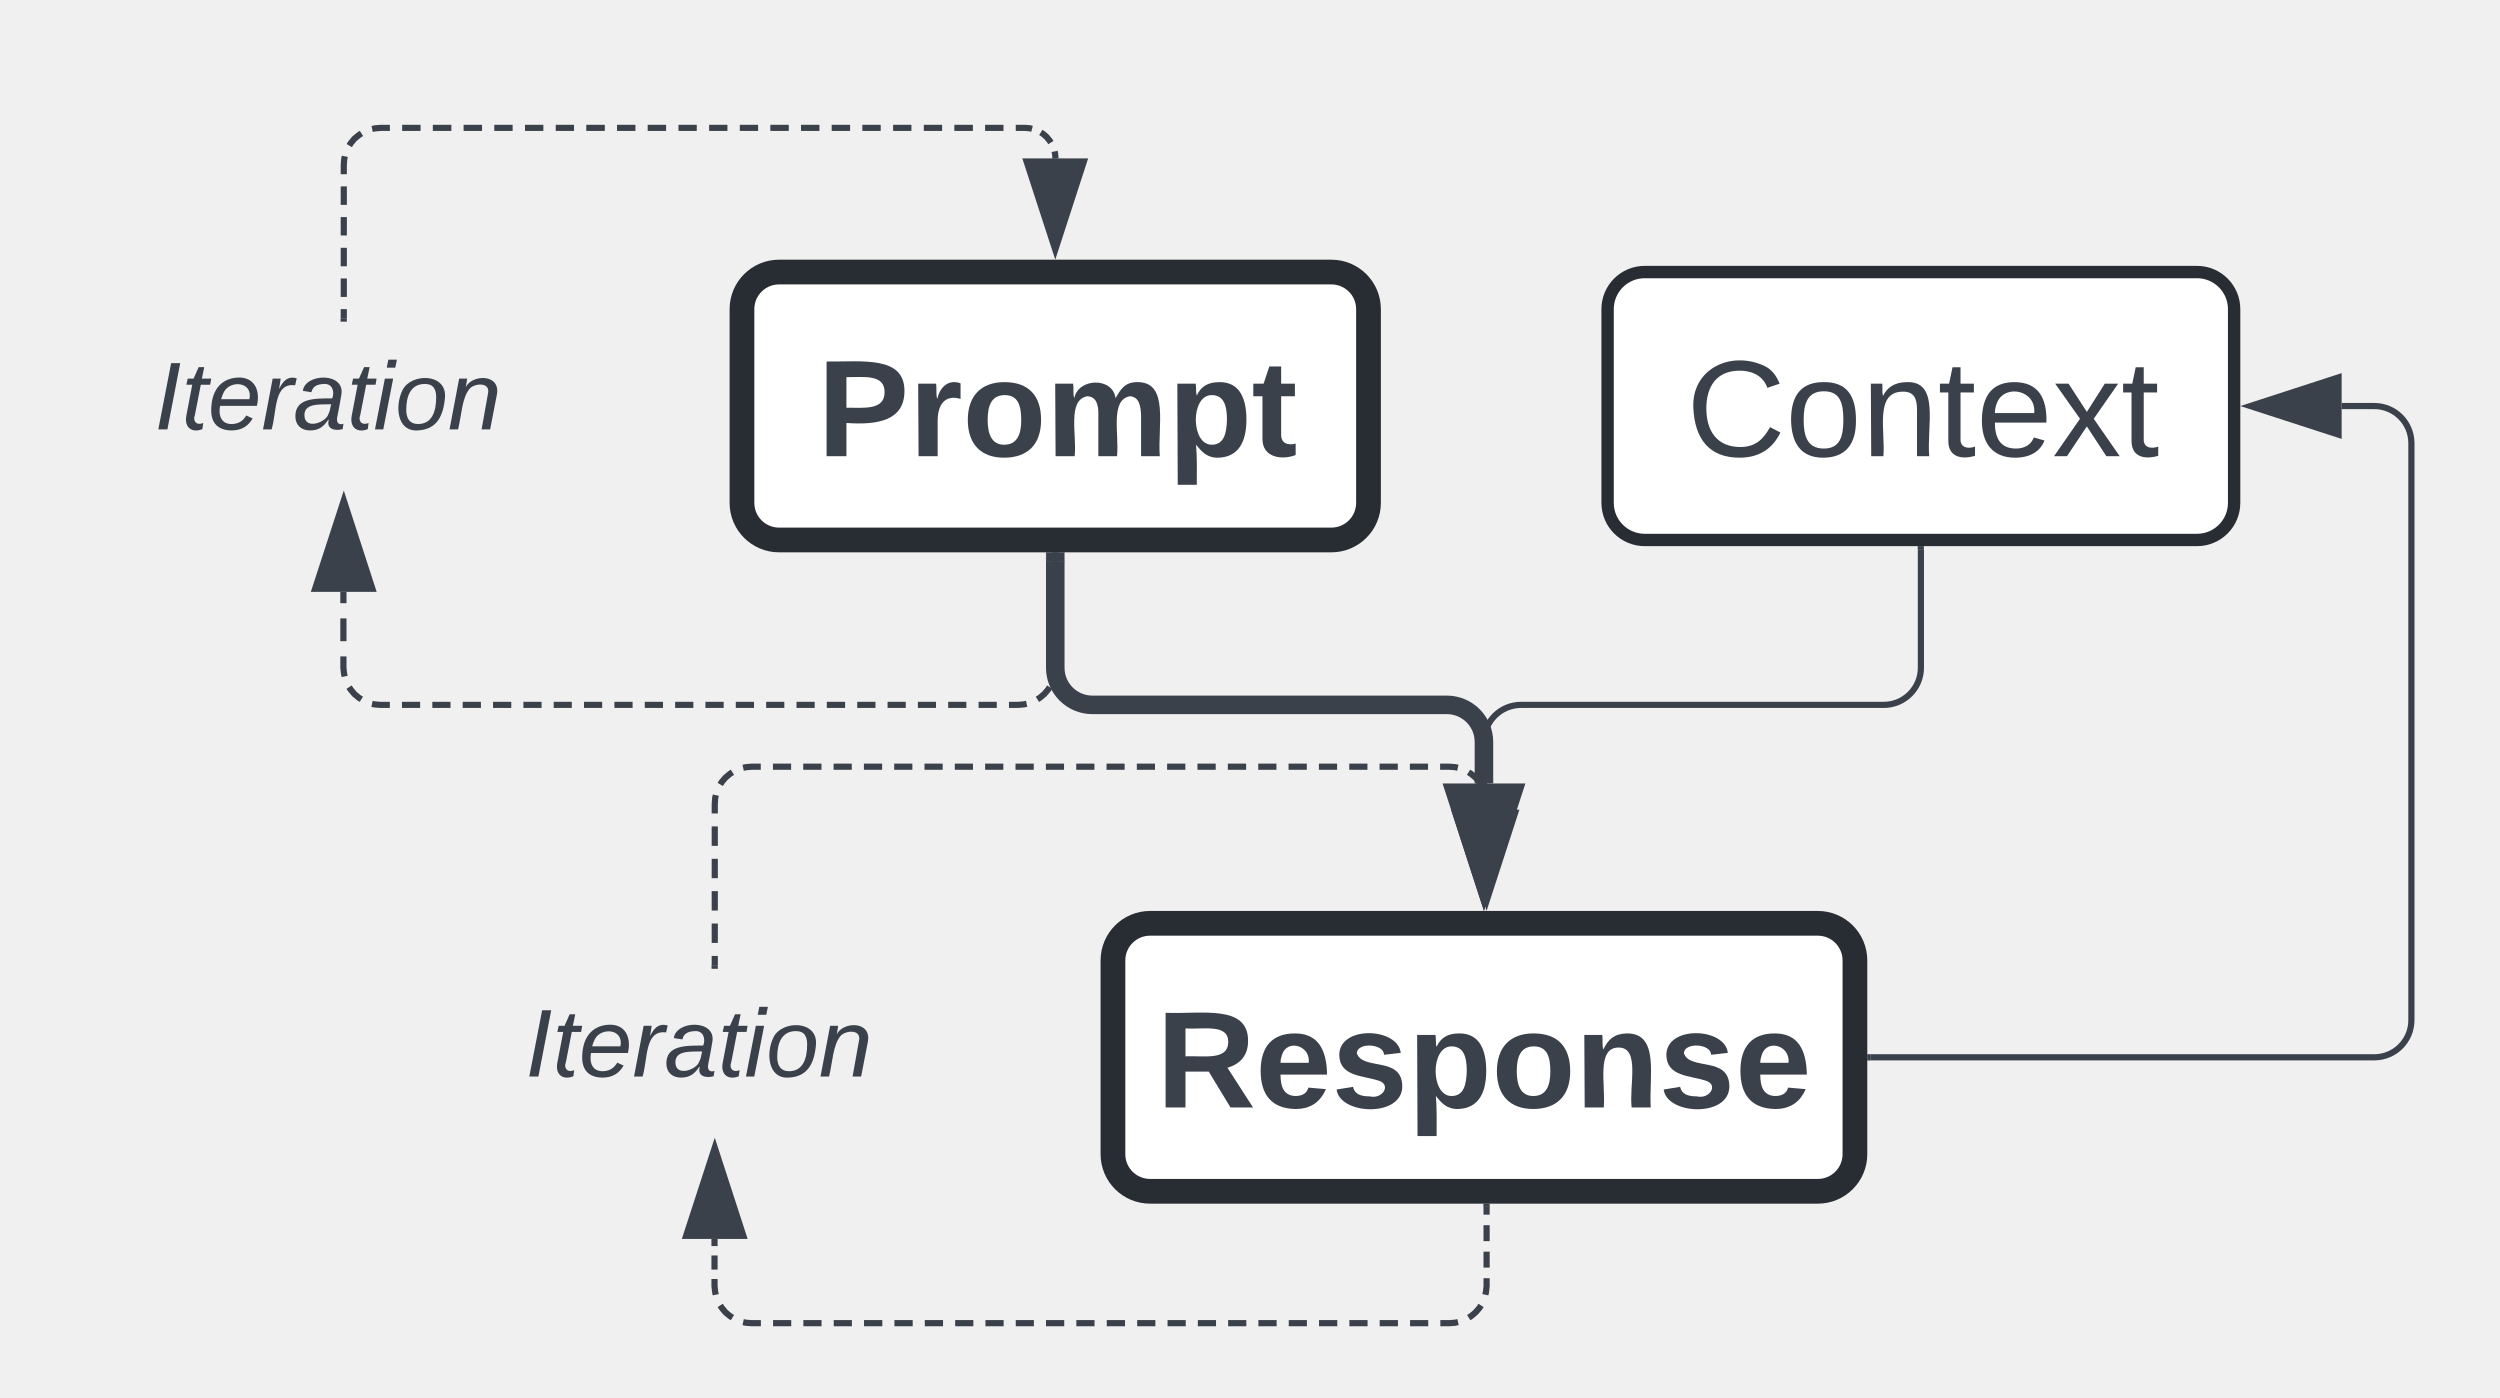
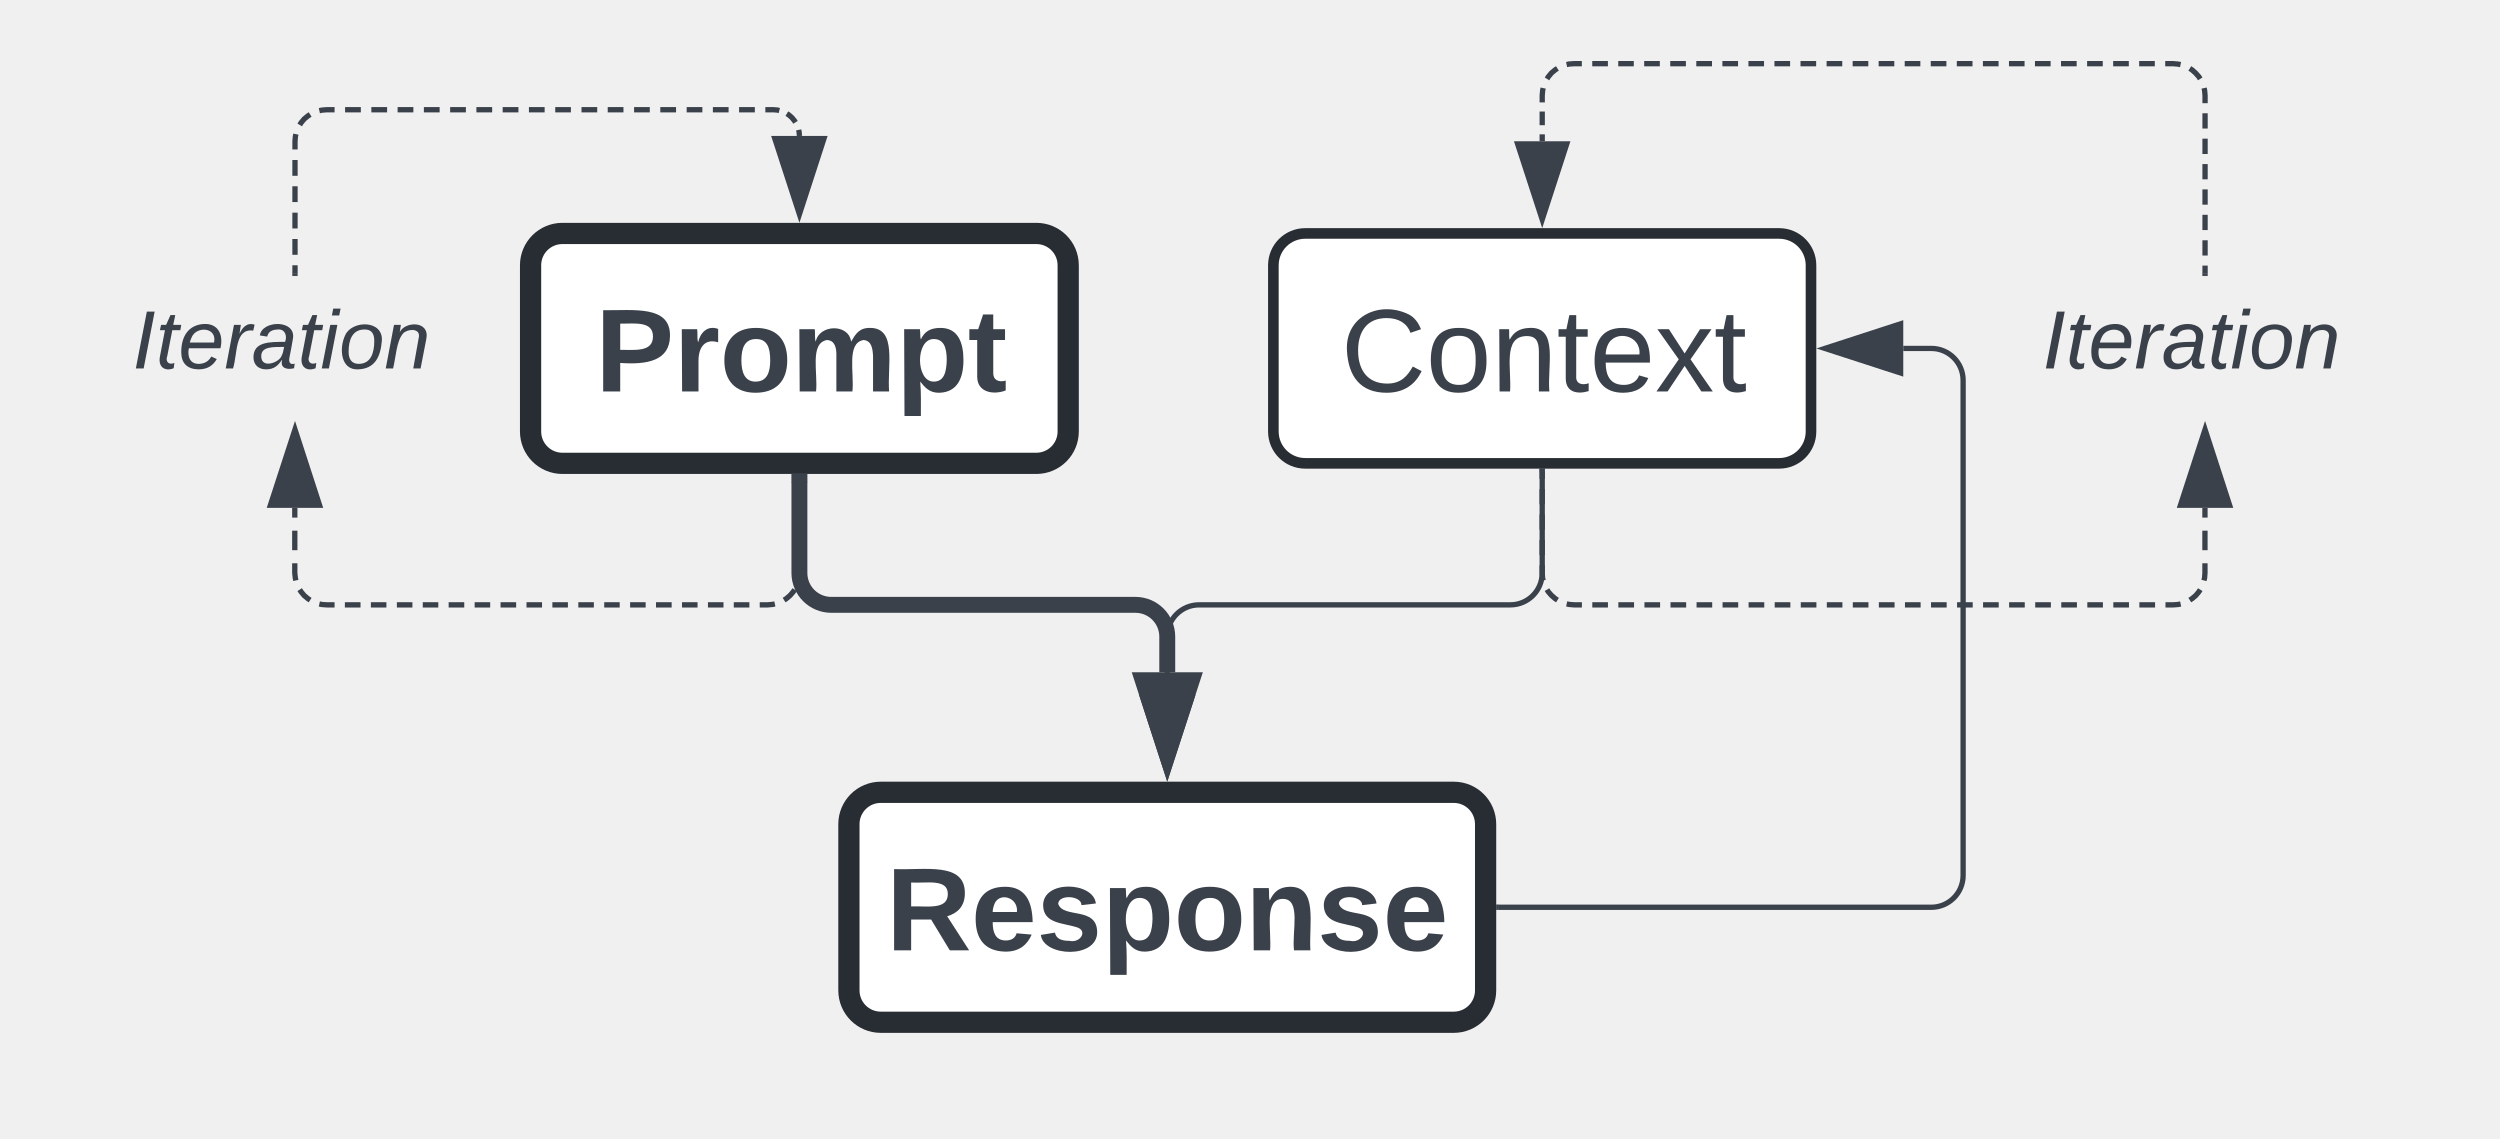
- <svg xmlns="http://www.w3.org/2000/svg" xmlns:ns1="lucid" xmlns:xlink="http://www.w3.org/1999/xlink" width="404.33" height="226">
-   <g transform="translate(-820 -476)" ns1:page-tab-id="0_0">
+ <svg xmlns="http://www.w3.org/2000/svg" xmlns:ns1="lucid" xmlns:xlink="http://www.w3.org/1999/xlink" width="471.19" height="214.67">
+   <g transform="translate(-840 -476)" ns1:page-tab-id="0_0">
    <path d="M1080 526a6 6 0 0 1 6-6h89.33a6 6 0 0 1 6 6v31.33a6 6 0 0 1-6 6H1086a6 6 0 0 1-6-6z" stroke="#282c33" stroke-width="2" fill="#fff" />
    <use xlink:href="#a" transform="matrix(1,0,0,1,1092,532) translate(0.7592593 17.77778)" />
    <path d="M940 526a6 6 0 0 1 6-6h89.33a6 6 0 0 1 6 6v31.33a6 6 0 0 1-6 6H946a6 6 0 0 1-6-6z" stroke="#282c33" stroke-width="4" fill="#fff" />
    <use xlink:href="#b" transform="matrix(1,0,0,1,952,532) translate(0.2037037 17.77778)" />
    <path d="M1000 631.33a6 6 0 0 1 6-6h108a6 6 0 0 1 6 6v31.34a6 6 0 0 1-6 6h-108a6 6 0 0 1-6-6z" stroke="#282c33" stroke-width="4" fill="#fff" />
    <use xlink:href="#c" transform="matrix(1,0,0,1,1012,637.3333) translate(-4.962963 17.77778)" />
    <path d="M990.67 566.83V584a6 6 0 0 0 6 6H1054a6 6 0 0 1 6 6v6.7" stroke="#3a414a" stroke-width="3" fill="none" />
    <path d="M992.14 566.87h-2.95v-1.54h2.94z" stroke="#3a414a" stroke-width=".05" fill="#3a414a" />
    <path d="M1060 618.48l-4.63-14.27h9.27z" stroke="#3a414a" stroke-width="3" fill="#3a414a" />
    <path d="M1130.67 564.83V584a6 6 0 0 1-6 6H1066a6 6 0 0 0-6 6v10.95" stroke="#3a414a" fill="none" />
    <path d="M1131.14 564.85h-.95v-.52h.94z" stroke="#3a414a" stroke-width=".05" fill="#3a414a" />
    <path d="M1060 621.7l-4.63-14.25h9.27z" stroke="#3a414a" fill="#3a414a" />
    <path d="M1122.5 647h81.5a6 6 0 0 0 6-6v-93.33a6 6 0 0 0-6-6h-5.28" stroke="#3a414a" fill="none" />
    <path d="M1122.5 647.48h-.5v-.96h.5z" stroke="#3a414a" stroke-width=".05" fill="#3a414a" />
    <path d="M1183.95 541.67l14.27-4.64v9.27z" stroke="#3a414a" fill="#3a414a" />
-     <path d="M935.6 632.17v-1.57m0-2.1v-3.14m0-2.1v-3.13m0-2.1v-3.13m0-2.1v-3.14m0-2.1V606l.07-.94.1-.46m.72-1.73l.24-.4.6-.7.73-.62.4-.25m1.73-.72l.45-.1.94-.08h1.46m1.97 0h2.94m1.96 0h2.95m1.96 0h2.94m1.96 0h2.95m1.95 0h2.94m1.96 0h2.94m1.96 0h2.94m1.97 0h2.94m1.97 0h2.95m1.96 0h2.94m1.97 0H997m1.96 0h2.93m1.97 0h2.94m1.96 0h2.95m1.96 0h2.95m1.96 0h2.96m1.96 0h2.94m1.96 0h2.95m1.96 0h2.94m1.97 0h2.94m1.96 0h2.95m1.95 0h2.94m1.95 0h1.48l.93.07.46.1m1.73.73l.4.25.72.6.6.72.26.4m.7 1.73l.12.46.08.94v.95" stroke="#3a414a" fill="none" />
-     <path d="M936.07 632.67h-.95v-.52h.95z" stroke="#3a414a" stroke-width=".05" fill="#3a414a" />
-     <path d="M1060.43 621.7l-4.64-14.25h9.26z" stroke="#3a414a" fill="#3a414a" />
-     <path d="M1060.43 671.17v1.28m0 1.7v2.58m0 1.7v2.58m0 1.72V684l-.1.94-.1.46m-.7 1.73l-.26.4-.6.7-.73.62-.4.25m-1.73.72l-.44.1-.94.08h-1.48m-1.96 0h-2.94m-1.96 0h-2.95m-1.96 0h-2.94m-1.96 0h-2.95m-1.96 0h-2.94m-1.96 0h-2.95m-1.95 0h-2.94m-1.96 0h-2.94m-1.96 0h-2.94m-1.97 0h-2.94m-1.97 0H999m-1.98 0h-2.94m-1.96 0h-2.95m-1.96 0h-2.93m-1.96 0h-2.94m-1.96 0h-2.94m-1.96 0h-2.95m-1.96 0h-2.95m-1.96 0h-2.96m-1.96 0h-2.94m-1.97 0h-2.94m-1.96 0h-2.94m-1.97 0h-1.47l-.95-.07-.45-.1m-1.73-.73l-.4-.25-.72-.6-.6-.72-.26-.4m-.72-1.73l-.1-.46-.1-.94v-1.14m0-1.53v-2.28m0-1.52v-1.15" stroke="#3a414a" fill="none" />
-     <path d="M1060.9 671.18h-.95v-.5h.95z" stroke="#3a414a" stroke-width=".05" fill="#3a414a" />
-     <path d="M935.6 661.62l4.63 14.26h-9.27z" stroke="#3a414a" fill="#3a414a" />
-     <path d="M900 638.67a6 6 0 0 1 6-6h59.18a6 6 0 0 1 6 6V654a6 6 0 0 1-6 6H906a6 6 0 0 1-6-6z" fill="#fff" fill-opacity="0" />
-     <use xlink:href="#d" transform="matrix(1,0,0,1,905,637.6667) translate(0 12.44444)" />
-     <path d="M875.6 527.5V526m0-1.98v-2.98m0-1.98v-2.98m0-2v-2.97m0-1.98v-2.98m0-1.98v-1.5l.07-.93.1-.46m.72-1.73l.24-.4.6-.72.73-.6.4-.25m1.73-.72l.45-.1.94-.08h1.48m1.98 0h2.98m1.98 0H893m1.98 0h2.98m1.98 0h2.97m2 0h2.97m2 0h2.96m1.98 0h3m1.97 0h2.98m1.98 0h2.98m2 0h2.96m2 0h2.96m2 0h2.96m1.98 0h2.98m1.98 0h2.98m1.98 0h2.98m1.98 0h2.97m2 0h2.97m2 0h2.96m1.98 0h3m1.97 0h2.98m1.98 0h1.5l.76.06.37.1m1.42.58l.33.2.6.52.5.6.2.32m.6 1.42l.08.38.07.78" stroke="#3a414a" fill="none" />
-     <path d="M876.07 528h-.95v-.5h.95z" stroke="#3a414a" stroke-width=".05" fill="#3a414a" />
+     <path d="M1255.6 527.5v-1.44m0-1.9v-2.88m0-1.92v-2.87m0-1.92v-2.87m0-1.9v-2.88m0-1.9v-2.88m0-1.92v-2.87m0-1.9V494l-.08-.94-.1-.46m-.73-1.73l-.25-.4-.62-.7-.7-.62-.4-.25m-1.74-.72l-.47-.1-.94-.08h-1.48m-1.96 0h-2.95m-1.95 0h-2.95m-1.96 0h-2.95m-1.97 0h-2.95m-1.96 0h-2.95m-1.96 0h-2.94m-1.96 0h-2.95m-1.96 0h-2.96m-1.96 0h-2.95m-1.96 0h-2.95m-1.96 0h-2.95m-1.95 0h-2.95m-1.96 0h-2.95m-1.97 0h-2.95m-1.96 0h-2.95m-1.96 0h-2.94m-1.96 0h-2.95m-1.96 0h-2.96m-1.96 0h-2.95m-1.96 0h-2.95m-1.96 0H1145m-1.95 0h-2.95m-1.96 0h-1.47l-.94.07-.46.1m-1.73.73l-.4.25-.72.6-.6.72-.25.4m-.72 1.73l-.1.46-.08.94v1.3m0 1.72v2.58m0 1.72v1.3" stroke="#3a414a" fill="none" />
+     <path d="M1256.07 528h-.95v-.5h.95z" stroke="#3a414a" stroke-width=".05" fill="#3a414a" />
+     <path d="M1130.67 517.38l-4.64-14.26h9.27z" stroke="#3a414a" fill="#3a414a" />
+     <path d="M1130.67 564.83v1.44m0 1.92v2.86m0 1.92v2.87m0 1.92v2.88m0 1.9V584l.07.94.1.46m.73 1.73l.24.4.62.7.72.62.4.25m1.73.72l.46.1.94.08h1.47m1.96 0h2.95m1.96 0h2.96m1.96 0h2.95m1.96 0h2.95m1.96 0h2.95m1.95 0h2.95m1.96 0h2.95m1.97 0h2.95m1.96 0h2.95m1.96 0h2.94m1.96 0h2.95m1.96 0h2.96m1.96 0h2.95m1.96 0h2.95m1.96 0h2.95m1.95 0h2.95m1.96 0h2.95m1.97 0h2.95m1.96 0h2.95m1.96 0h2.94m1.96 0h2.95m1.96 0h2.96m1.96 0h1.47l.93-.07.46-.1m1.72-.73l.4-.25.72-.6.6-.72.25-.4m.7-1.73l.12-.46.07-.94v-1.84m0-2.46v-3.68m0-2.46v-1.84" stroke="#3a414a" fill="none" />
+     <path d="M1131.14 564.85h-.95v-.52h.94z" stroke="#3a414a" stroke-width=".05" fill="#3a414a" />
+     <path d="M1255.6 556.95l4.63 14.27h-9.27z" stroke="#3a414a" fill="#3a414a" />
+     <path d="M1220 534a6 6 0 0 1 6-6h59.18a6 6 0 0 1 6 6v15.33a6 6 0 0 1-6 6H1226a6 6 0 0 1-6-6z" fill="#fff" fill-opacity="0" />
+     <use xlink:href="#d" transform="matrix(1,0,0,1,1225,533) translate(0 12.44444)" />
+     <path d="M895.6 527.5V526m0-1.98v-2.98m0-1.98v-2.98m0-2v-2.97m0-1.98v-2.98m0-1.98v-1.5l.07-.93.1-.46m.72-1.73l.24-.4.6-.72.73-.6.4-.25m1.73-.72l.45-.1.94-.08h1.48m1.98 0h2.97m1.98 0h2.97m1.98 0h2.97m1.98 0h2.97m1.98 0h2.97m1.98 0h2.97m1.98 0h2.97m1.98 0h2.96m2 0h2.95m2 0h2.96m1.98 0h2.97m2 0h2.96m1.98 0h2.97m2 0h2.96m1.98 0h2.96m1.98 0h2.97m1.98 0h1.5l.76.06.37.1m1.42.58l.33.2.6.52.5.6.2.32m.6 1.42l.08.38.07.78" stroke="#3a414a" fill="none" />
+     <path d="M896.07 528h-.95v-.5h.95z" stroke="#3a414a" stroke-width=".05" fill="#3a414a" />
    <path d="M990.67 516.38l-4.64-14.26h9.27z" stroke="#3a414a" fill="#3a414a" />
-     <path d="M990.67 565.83v1.37m0 1.8v2.74m0 1.8v2.74m0 1.82v2.72m0 1.82V584l-.08.94-.12.46m-.7 1.73l-.26.4-.6.7-.73.62-.4.25m-1.74.72l-.45.1-.93.08h-1.48m-1.97 0h-2.94m-1.98 0h-2.94m-1.97 0h-2.93m-1.96 0h-2.94m-1.96 0h-2.95m-1.96 0h-2.96m-1.96 0h-2.94m-1.97 0h-2.94m-1.96 0H939m-1.96 0h-2.95m-1.95 0h-2.95m-1.96 0h-2.95m-1.97 0h-2.94m-1.98 0h-2.94m-1.97 0h-2.93m-1.96 0h-2.94m-1.96 0h-2.95m-1.96 0h-2.95m-1.97 0h-2.94m-1.97 0h-2.94m-1.96 0h-1.48l-.95-.07-.45-.1m-1.73-.73l-.4-.25-.72-.6-.6-.72-.26-.4m-.72-1.73l-.1-.46-.1-.94v-1.84m0-2.46v-3.68m0-2.46v-1.84" stroke="#3a414a" fill="none" />
+     <path d="M990.67 565.83v1.37m0 1.8v2.74m0 1.8v2.74m0 1.82v2.72m0 1.82V584l-.08.94-.12.46m-.7 1.73l-.26.4-.6.7-.73.62-.4.25m-1.74.72l-.45.1-.93.08h-1.47m-1.95 0h-2.94m-1.94 0h-2.93m-1.96 0h-2.93m-1.95 0h-2.95m-1.95 0h-2.93m-1.96 0h-2.92m-1.95 0H949m-1.96 0h-2.93m-1.95 0h-2.93m-1.95 0h-2.94m-1.95 0h-2.93m-1.96 0h-2.94m-1.95 0h-2.93m-1.95 0h-2.93m-1.97 0h-2.93m-1.95 0H905m-1.94 0h-1.47l-.95-.07-.45-.1m-1.73-.73l-.4-.25-.72-.6-.6-.72-.26-.4m-.72-1.73l-.1-.46-.1-.94v-1.84m0-2.46v-3.68m0-2.46v-1.84" stroke="#3a414a" fill="none" />
    <path d="M991.14 565.85h-.95v-.52h.94z" stroke="#3a414a" stroke-width=".05" fill="#3a414a" />
-     <path d="M875.6 556.95l4.63 14.27h-9.27z" stroke="#3a414a" fill="#3a414a" />
-     <path d="M840 534a6 6 0 0 1 6-6h59.18a6 6 0 0 1 6 6v15.33a6 6 0 0 1-6 6H846a6 6 0 0 1-6-6z" fill="#fff" fill-opacity="0" />
-     <use xlink:href="#d" transform="matrix(1,0,0,1,845,533) translate(0 12.44444)" />
+     <path d="M895.6 556.95l4.63 14.27h-9.27z" stroke="#3a414a" fill="#3a414a" />
+     <path d="M860 534a6 6 0 0 1 6-6h59.18a6 6 0 0 1 6 6v15.33a6 6 0 0 1-6 6H866a6 6 0 0 1-6-6z" fill="#fff" fill-opacity="0" />
+     <use xlink:href="#d" transform="matrix(1,0,0,1,865,533) translate(0 12.44444)" />
    <defs>
      <path fill="#3a414a" d="M212-179c-10-28-35-45-73-45-59 0-87 40-87 99 0 60 29 101 89 101 43 0 62-24 78-52l27 14C228-24 195 4 139 4 59 4 22-46 18-125c-6-104 99-153 187-111 19 9 31 26 39 46" id="e" />
      <path fill="#3a414a" d="M100-194c62-1 85 37 85 99 1 63-27 99-86 99S16-35 15-95c0-66 28-99 85-99zM99-20c44 1 53-31 53-75 0-43-8-75-51-75s-53 32-53 75 10 74 51 75" id="f" />
      <path fill="#3a414a" d="M117-194c89-4 53 116 60 194h-32v-121c0-31-8-49-39-48C34-167 62-67 57 0H25l-1-190h30c1 10-1 24 2 32 11-22 29-35 61-36" id="g" />
      <path fill="#3a414a" d="M59-47c-2 24 18 29 38 22v24C64 9 27 4 27-40v-127H5v-23h24l9-43h21v43h35v23H59v120" id="h" />
      <path fill="#3a414a" d="M100-194c63 0 86 42 84 106H49c0 40 14 67 53 68 26 1 43-12 49-29l28 8c-11 28-37 45-77 45C44 4 14-33 15-96c1-61 26-98 85-98zm52 81c6-60-76-77-97-28-3 7-6 17-6 28h103" id="i" />
      <path fill="#3a414a" d="M141 0L90-78 38 0H4l68-98-65-92h35l48 74 47-74h35l-64 92 68 98h-35" id="j" />
      <g id="a">
        <use transform="matrix(0.0617284,0,0,0.0617284,0,0)" xlink:href="#e" />
        <use transform="matrix(0.0617284,0,0,0.0617284,15.98765,0)" xlink:href="#f" />
        <use transform="matrix(0.0617284,0,0,0.0617284,28.33333,0)" xlink:href="#g" />
        <use transform="matrix(0.0617284,0,0,0.0617284,40.67901,0)" xlink:href="#h" />
        <use transform="matrix(0.0617284,0,0,0.0617284,46.85185,0)" xlink:href="#i" />
        <use transform="matrix(0.0617284,0,0,0.0617284,59.19753,0)" xlink:href="#j" />
        <use transform="matrix(0.0617284,0,0,0.0617284,70.30864,0)" xlink:href="#h" />
      </g>
      <path fill="#3a414a" d="M24-248c93 1 206-16 204 79-1 75-69 88-152 82V0H24v-248zm52 121c47 0 100 7 100-41 0-47-54-39-100-39v80" id="k" />
      <path fill="#3a414a" d="M135-150c-39-12-60 13-60 57V0H25l-1-190h47c2 13-1 29 3 40 6-28 27-53 61-41v41" id="l" />
      <path fill="#3a414a" d="M110-194c64 0 96 36 96 99 0 64-35 99-97 99-61 0-95-36-95-99 0-62 34-99 96-99zm-1 164c35 0 45-28 45-65 0-40-10-65-43-65-34 0-45 26-45 65 0 36 10 65 43 65" id="m" />
      <path fill="#3a414a" d="M220-157c-53 9-28 100-34 157h-49v-107c1-27-5-49-29-50C55-147 81-57 75 0H25l-1-190h47c2 12-1 28 3 38 10-53 101-56 108 0 13-22 24-43 59-42 82 1 51 116 57 194h-49v-107c-1-25-5-48-29-50" id="n" />
      <path fill="#3a414a" d="M135-194c53 0 70 44 70 98 0 56-19 98-73 100-31 1-45-17-59-34 3 33 2 69 2 105H25l-1-265h48c2 10 0 23 3 31 11-24 29-35 60-35zM114-30c33 0 39-31 40-66 0-38-9-64-40-64-56 0-55 130 0 130" id="o" />
      <path fill="#3a414a" d="M115-3C79 11 28 4 28-45v-112H4v-33h27l15-45h31v45h36v33H77v99c-1 23 16 31 38 25v30" id="p" />
      <g id="b">
        <use transform="matrix(0.0617284,0,0,0.0617284,0,0)" xlink:href="#k" />
        <use transform="matrix(0.0617284,0,0,0.0617284,14.81481,0)" xlink:href="#l" />
        <use transform="matrix(0.0617284,0,0,0.0617284,23.45679,0)" xlink:href="#m" />
        <use transform="matrix(0.0617284,0,0,0.0617284,36.97531,0)" xlink:href="#n" />
        <use transform="matrix(0.0617284,0,0,0.0617284,56.7284,0)" xlink:href="#o" />
        <use transform="matrix(0.0617284,0,0,0.0617284,70.24691,0)" xlink:href="#p" />
      </g>
      <path fill="#3a414a" d="M240-174c0 40-23 61-54 70L253 0h-59l-57-94H76V0H24v-248c93 4 217-23 216 74zM76-134c48-2 112 12 112-38 0-48-66-32-112-35v73" id="q" />
      <path fill="#3a414a" d="M185-48c-13 30-37 53-82 52C43 2 14-33 14-96s30-98 90-98c62 0 83 45 84 108H66c0 31 8 55 39 56 18 0 30-7 34-22zm-45-69c5-46-57-63-70-21-2 6-4 13-4 21h74" id="r" />
      <path fill="#3a414a" d="M137-138c1-29-70-34-71-4 15 46 118 7 119 86 1 83-164 76-172 9l43-7c4 19 20 25 44 25 33 8 57-30 24-41C81-84 22-81 20-136c-2-80 154-74 161-7" id="s" />
      <path fill="#3a414a" d="M135-194c87-1 58 113 63 194h-50c-7-57 23-157-34-157-59 0-34 97-39 157H25l-1-190h47c2 12-1 28 3 38 12-26 28-41 61-42" id="t" />
      <g id="c">
        <use transform="matrix(0.0617284,0,0,0.0617284,0,0)" xlink:href="#q" />
        <use transform="matrix(0.0617284,0,0,0.0617284,15.98765,0)" xlink:href="#r" />
        <use transform="matrix(0.0617284,0,0,0.0617284,28.33333,0)" xlink:href="#s" />
        <use transform="matrix(0.0617284,0,0,0.0617284,40.67901,0)" xlink:href="#o" />
        <use transform="matrix(0.0617284,0,0,0.0617284,54.19753,0)" xlink:href="#m" />
        <use transform="matrix(0.0617284,0,0,0.0617284,67.71605,0)" xlink:href="#t" />
        <use transform="matrix(0.0617284,0,0,0.0617284,81.23457,0)" xlink:href="#s" />
        <use transform="matrix(0.0617284,0,0,0.0617284,93.58025,0)" xlink:href="#r" />
      </g>
      <path fill="#3a414a" d="M14 0l48-248h34L48 0H14" id="u" />
      <path fill="#3a414a" d="M51-54c-9 22 5 41 31 30L79-1C43 14 10-4 19-52l22-115H19l5-23h22l19-43h21l-9 43h35l-4 23H73" id="v" />
      <path fill="#3a414a" d="M111-194c62-3 86 47 72 106H45c-7 38 6 69 45 68 27-1 43-14 53-32l24 11C152-15 129 4 87 4 38 3 12-23 12-71c0-70 32-119 99-123zm44 81c14-66-71-72-95-28-4 8-8 17-11 28h106" id="w" />
      <path fill="#3a414a" d="M66-151c12-25 30-51 66-40l-6 26C45-176 58-65 38 0H6l36-190h30" id="x" />
      <path fill="#3a414a" d="M165-48c-4 18 1 34 23 27l-3 20c-29 8-62 0-52-35h-2C116-14 99 4 63 4 30 4 8-16 8-49c0-68 71-67 138-67 10-26 0-56-31-54-26 1-42 9-47 31l-32-5c8-67 160-71 144 15-5 28-9 54-15 81zM42-50c3 52 80 24 89-6 7-12 7-24 11-38-47 1-103-4-100 44" id="y" />
      <path fill="#3a414a" d="M50-231l6-30h32l-6 30H50zM6 0l37-190h31L37 0H6" id="z" />
      <path fill="#3a414a" d="M30-147c31-64 166-65 159 27C183-49 158 1 86 4 9 8 1-88 30-147zM88-20c53 0 68-48 68-100 0-31-11-51-44-50-52 1-68 46-68 97 0 32 13 53 44 53" id="A" />
      <path fill="#3a414a" d="M67-158c22-48 132-52 116 29L158 0h-32l25-140c3-38-53-32-70-12C52-117 51-52 38 0H6l36-190h30" id="B" />
      <g id="d">
        <use transform="matrix(0.04320988,0,0,0.04320988,0,0)" xlink:href="#u" />
        <use transform="matrix(0.04320988,0,0,0.04320988,4.320988,0)" xlink:href="#v" />
        <use transform="matrix(0.04320988,0,0,0.04320988,8.641975,0)" xlink:href="#w" />
        <use transform="matrix(0.04320988,0,0,0.04320988,17.28395,0)" xlink:href="#x" />
        <use transform="matrix(0.04320988,0,0,0.04320988,22.42593,0)" xlink:href="#y" />
        <use transform="matrix(0.04320988,0,0,0.04320988,31.0679,0)" xlink:href="#v" />
        <use transform="matrix(0.04320988,0,0,0.04320988,35.38889,0)" xlink:href="#z" />
        <use transform="matrix(0.04320988,0,0,0.04320988,38.80247,0)" xlink:href="#A" />
        <use transform="matrix(0.04320988,0,0,0.04320988,47.44444,0)" xlink:href="#B" />
      </g>
    </defs>
  </g>
</svg>
